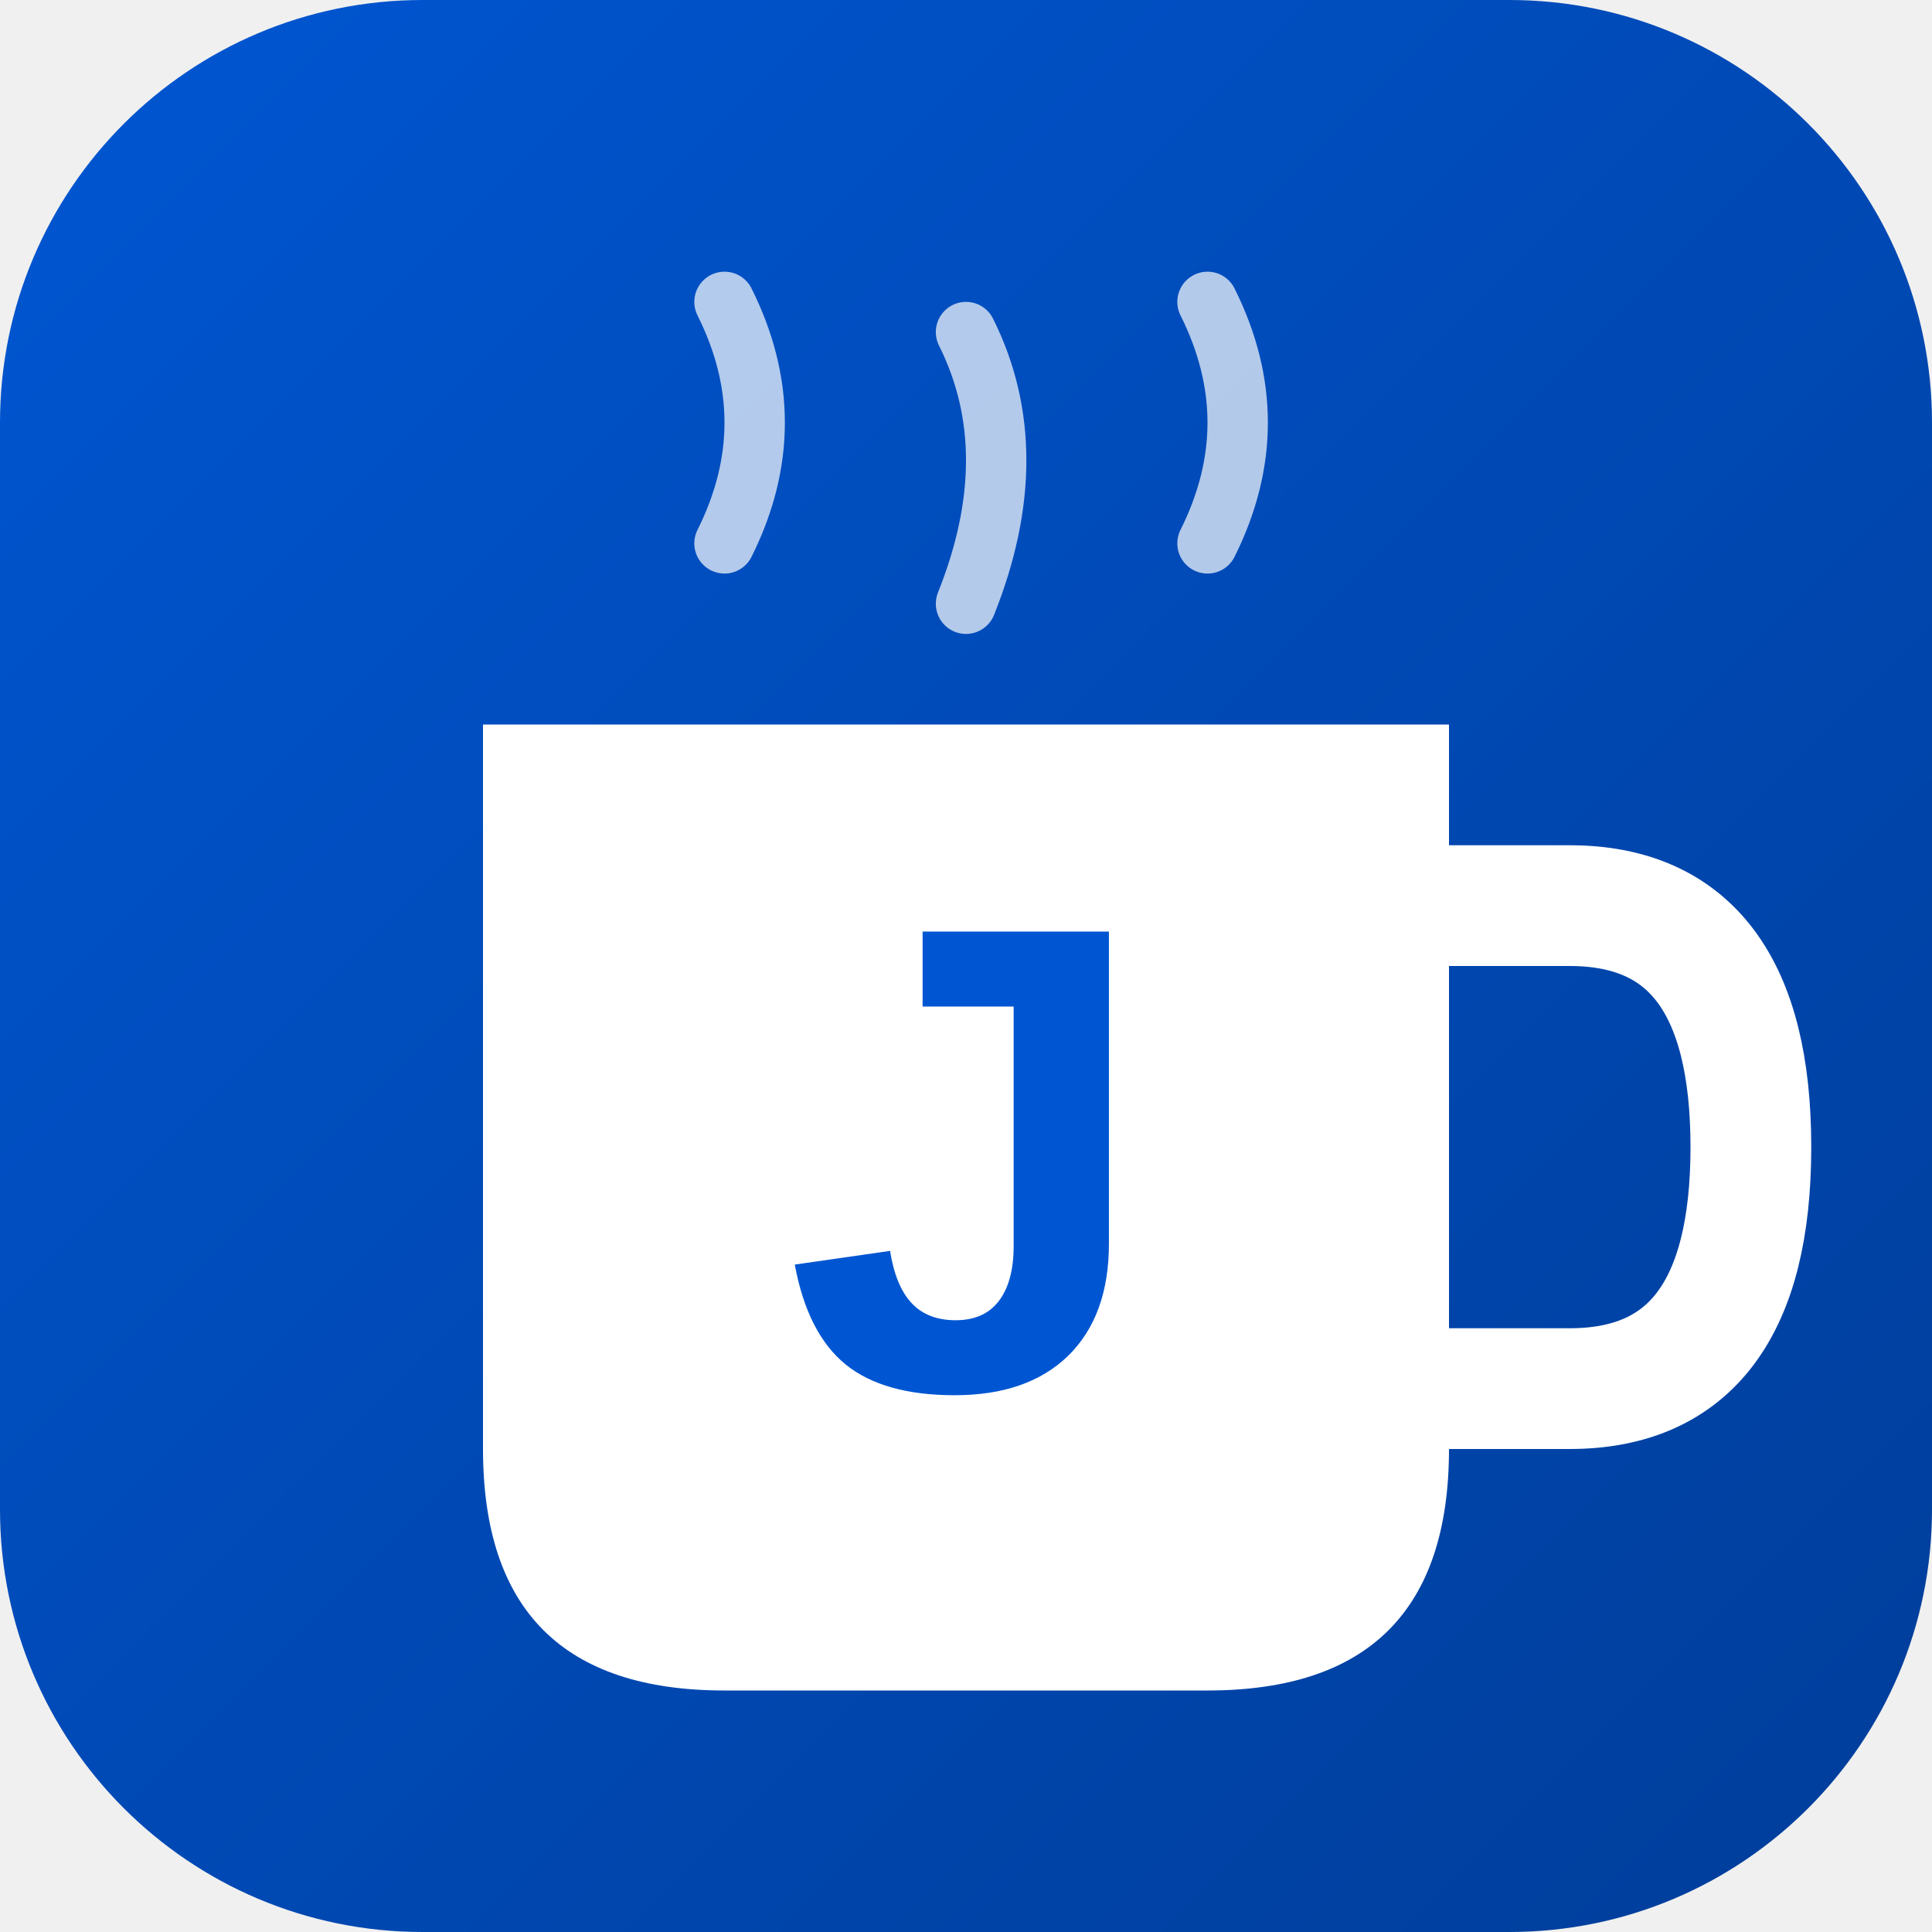
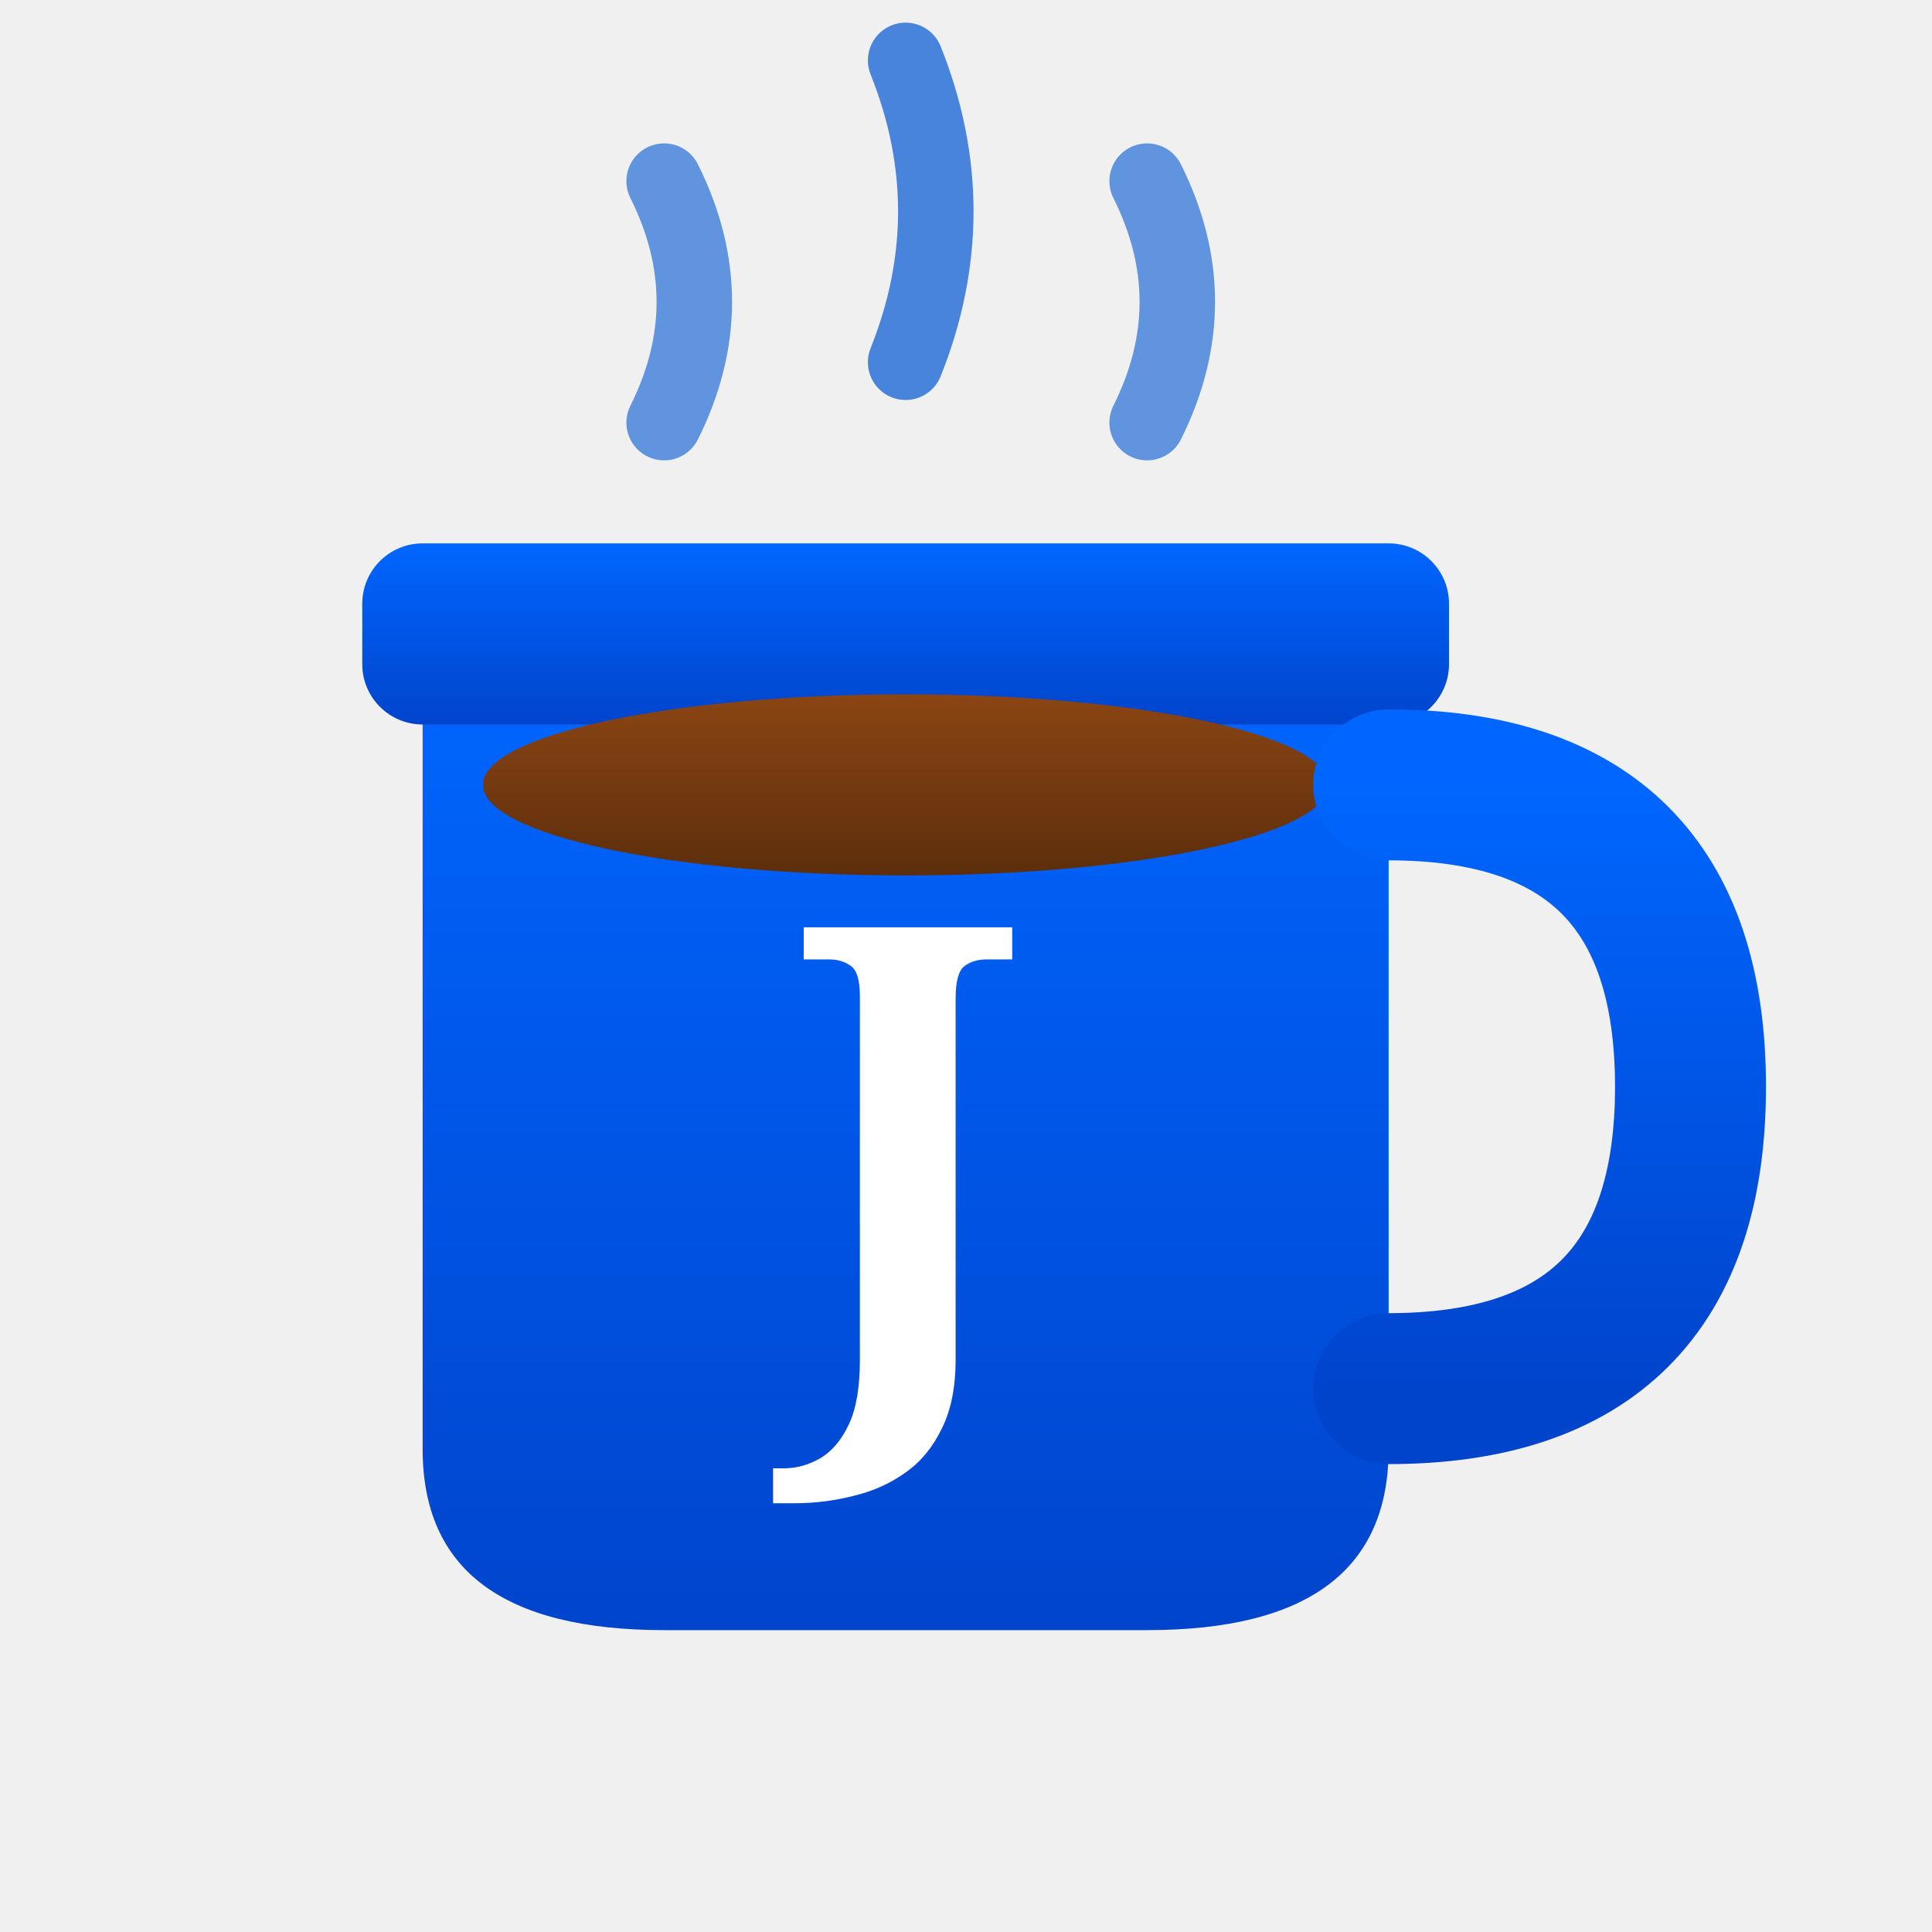
<svg xmlns="http://www.w3.org/2000/svg" viewBox="0 0 64 64">
  <defs>
-     <linearGradient id="bg" x1="0%" y1="0%" x2="100%" y2="100%">
-       <stop offset="0%" stop-color="#0056d2" />
-       <stop offset="100%" stop-color="#003d99" />
+     <linearGradient id="cupGrad" x1="0%" y1="0%" x2="0%" y2="100%">
+       <stop offset="0%" stop-color="#0066ff" />
+       <stop offset="100%" stop-color="#0044cc" />
+     </linearGradient>
+     <linearGradient id="coffeeGrad" x1="0%" y1="0%" x2="0%" y2="100%">
+       <stop offset="0%" stop-color="#8B4513" />
+       <stop offset="100%" stop-color="#5D2E0C" />
    </linearGradient>
  </defs>
-   <rect width="64" height="64" rx="14" fill="url(#bg)" />
-   <g transform="translate(12, 10)">
-     <path d="M12 8 Q14 4 12 0" stroke="#fff" stroke-width="2" stroke-linecap="round" fill="none" opacity="0.7" />
-     <path d="M20 10 Q22 5 20 1" stroke="#fff" stroke-width="2" stroke-linecap="round" fill="none" opacity="0.7" />
-     <path d="M28 8 Q30 4 28 0" stroke="#fff" stroke-width="2" stroke-linecap="round" fill="none" opacity="0.7" />
-     <path d="M4 14 H36 V38 Q36 46 28 46 H12 Q4 46 4 38 Z" fill="#fff" />
-     <path d="M36 20 H40 Q46 20 46 28 Q46 36 40 36 H36" stroke="#fff" stroke-width="4" fill="none" stroke-linecap="round" />
-     <text x="14" y="36" font-family="Arial, sans-serif" font-size="22" font-weight="bold" fill="#0056d2">J</text>
-   </g>
+   <path d="M14 22 L14 48 Q14 54 22 54 L38 54 Q46 54 46 48 L46 22 Z" fill="url(#cupGrad)" />
+   <rect x="12" y="18" width="36" height="6" rx="2" fill="url(#cupGrad)" />
+   <ellipse cx="30" cy="26" rx="14" ry="3" fill="url(#coffeeGrad)" />
+   <path d="M46 26 Q56 26 56 36 Q56 46 46 46" stroke="url(#cupGrad)" stroke-width="5" fill="none" stroke-linecap="round" />
+   <path d="M22 14 Q24 10 22 6" stroke="#0056d2" stroke-width="2.5" stroke-linecap="round" fill="none" opacity="0.6">
+     <animate attributeName="d" values="M22 14 Q24 10 22 6;M22 14 Q20 10 22 6;M22 14 Q24 10 22 6" dur="2s" repeatCount="indefinite" />
+   </path>
+   <path d="M30 12 Q32 7 30 2" stroke="#0056d2" stroke-width="2.5" stroke-linecap="round" fill="none" opacity="0.7">
+     <animate attributeName="d" values="M30 12 Q32 7 30 2;M30 12 Q28 7 30 2;M30 12 Q32 7 30 2" dur="2.5s" repeatCount="indefinite" />
+   </path>
+   <path d="M38 14 Q40 10 38 6" stroke="#0056d2" stroke-width="2.5" stroke-linecap="round" fill="none" opacity="0.6">
+     <animate attributeName="d" values="M38 14 Q40 10 38 6;M38 14 Q36 10 38 6;M38 14 Q40 10 38 6" dur="1.8s" repeatCount="indefinite" />
+   </path>
+   <text x="30" y="45" font-family="Georgia, serif" font-size="20" font-weight="bold" fill="#ffffff" text-anchor="middle">J</text>
</svg>
